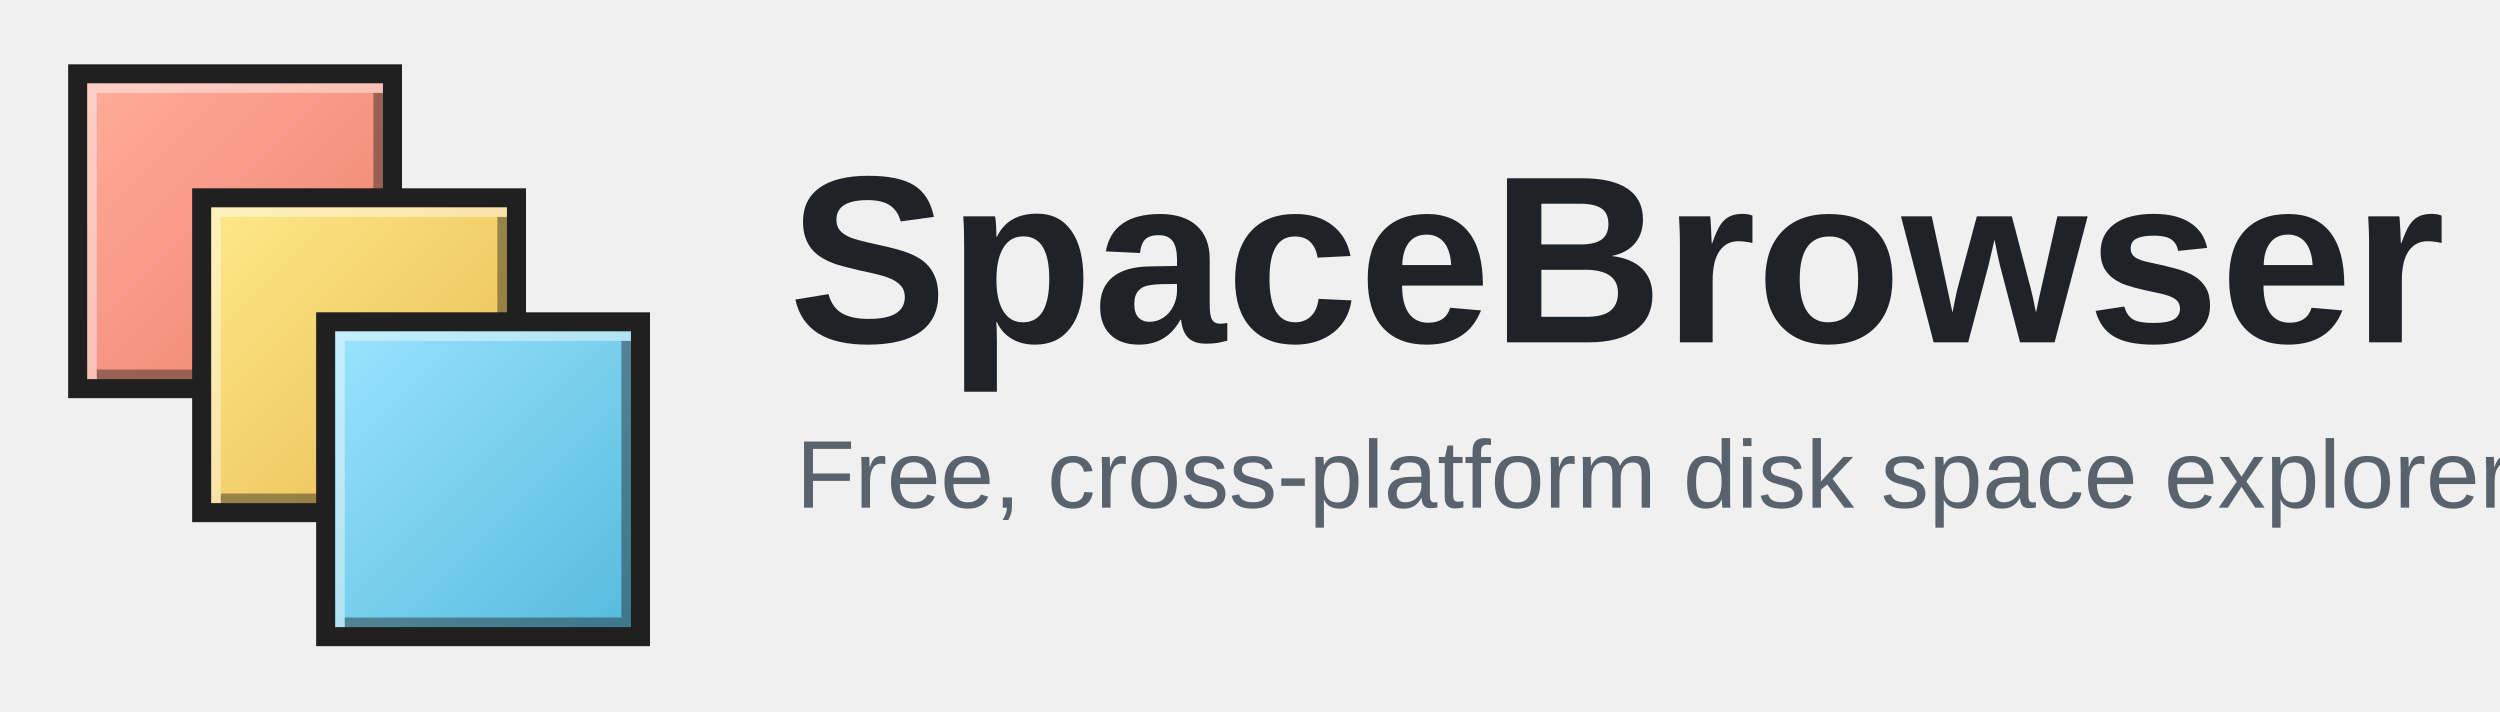
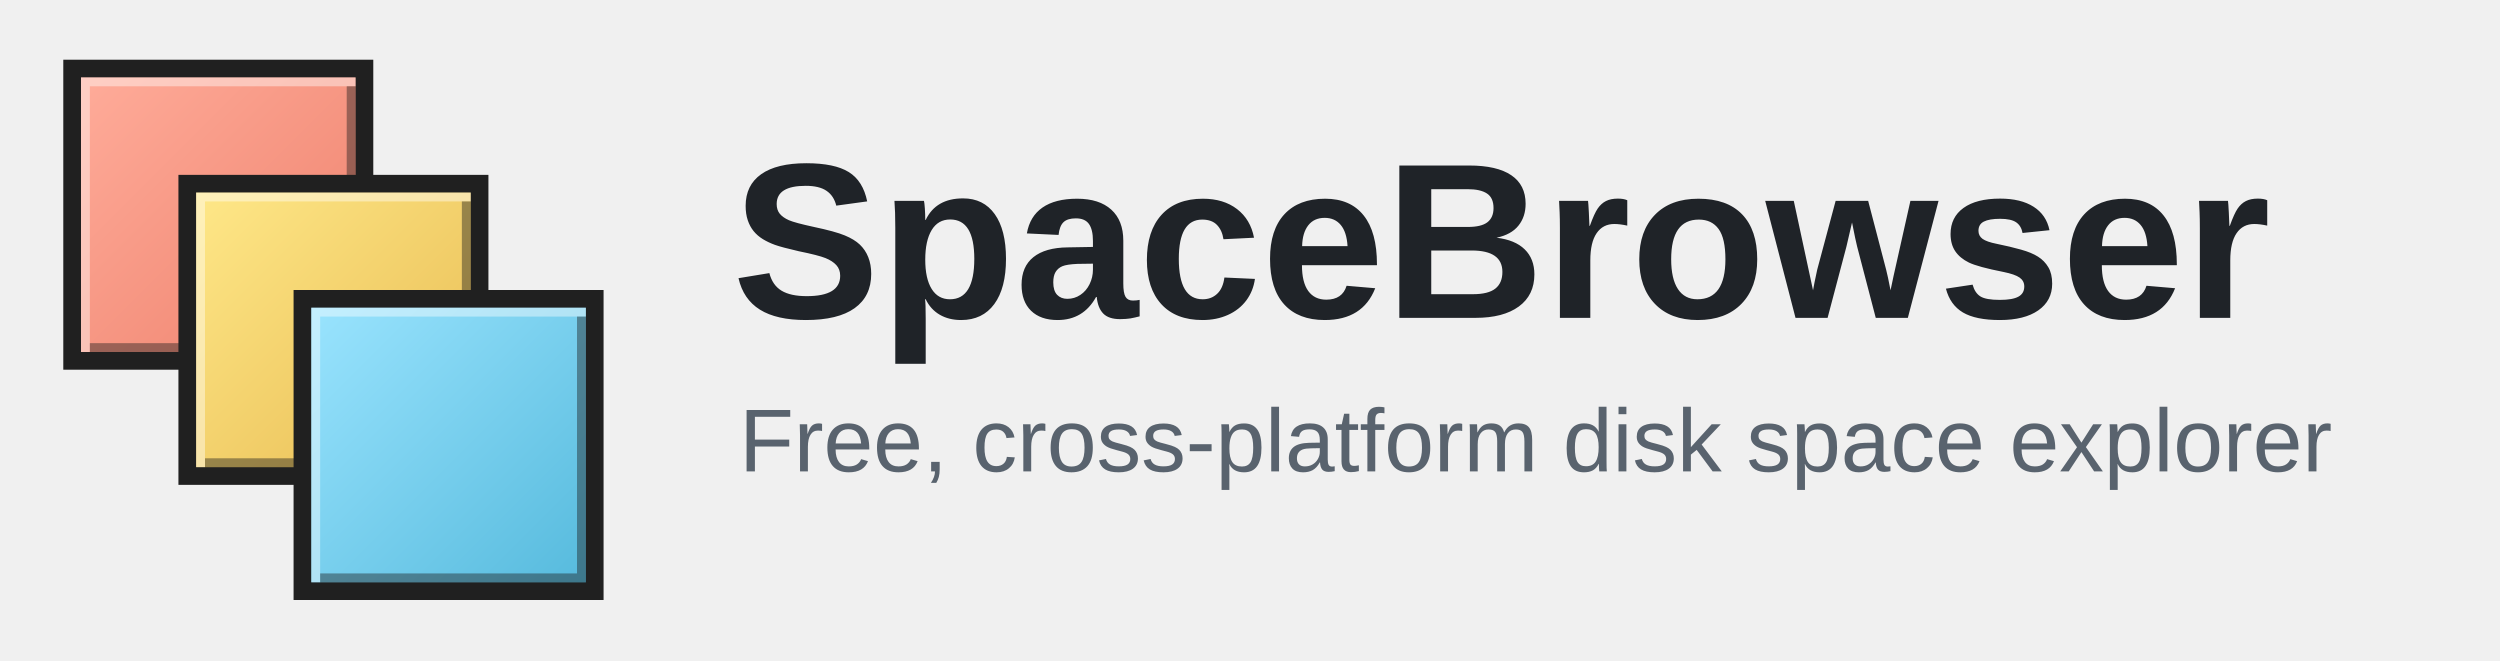
- <svg xmlns="http://www.w3.org/2000/svg" viewBox="0 0 650 185" role="img" aria-labelledby="title description">
+ <svg xmlns="http://www.w3.org/2000/svg" viewBox="0 0 700 185" role="img" aria-labelledby="title description">
  <defs>
    <linearGradient id="coral" x1="0" y1="0" x2="1" y2="1">
      <stop offset="0" stop-color="#ffad9b" />
      <stop offset="1" stop-color="#ee806b" />
    </linearGradient>
    <linearGradient id="gold" x1="0" y1="0" x2="1" y2="1">
      <stop offset="0" stop-color="#ffe98a" />
      <stop offset="1" stop-color="#e7b94f" />
    </linearGradient>
    <linearGradient id="blue" x1="0" y1="0" x2="1" y2="1">
      <stop offset="0" stop-color="#9ce5ff" />
      <stop offset="1" stop-color="#54b9dc" />
    </linearGradient>
  </defs>
  <style>
    .title {
      fill: #1f2328;
      font-family: "Trebuchet MS", "Segoe UI", Arial, sans-serif;
      font-size: 62px;
      font-weight: 700;
    }

    .subtitle {
      fill: #59636e;
      font-family: "Segoe UI", Arial, sans-serif;
      font-size: 25px;
      font-weight: 400;
    }

    @media (prefers-color-scheme: dark) {
      .title { fill: #f0f6fc; }
      .subtitle { fill: #9198a1; }
    }
  </style>
  <g transform="translate(14 13) scale(0.62)">
    <g>
      <rect x="10" y="10" width="132" height="132" fill="url(#coral)" stroke="#202020" stroke-width="8" />
      <path d="M14 14H138V18H18V138H14Z" fill="#fff" opacity=".42" />
      <path d="M138 18V138H18V134H134V18Z" fill="#1b1b1b" opacity=".42" />
    </g>
    <g>
      <rect x="62" y="62" width="132" height="132" fill="url(#gold)" stroke="#202020" stroke-width="8" />
      <path d="M66 66H190V70H70V190H66Z" fill="#fff" opacity=".42" />
      <path d="M190 70V190H70V186H186V70Z" fill="#1b1b1b" opacity=".42" />
    </g>
    <g>
      <rect x="114" y="114" width="132" height="132" fill="url(#blue)" stroke="#202020" stroke-width="8" />
      <path d="M118 118H242V122H122V242H118Z" fill="#fff" opacity=".42" />
      <path d="M242 122V242H122V238H238V122Z" fill="#1b1b1b" opacity=".42" />
    </g>
  </g>
  <text x="205" y="89" class="title">SpaceBrowser</text>
  <text x="207" y="132" class="subtitle">
    Free, cross-platform disk space explorer
  </text>
</svg>
